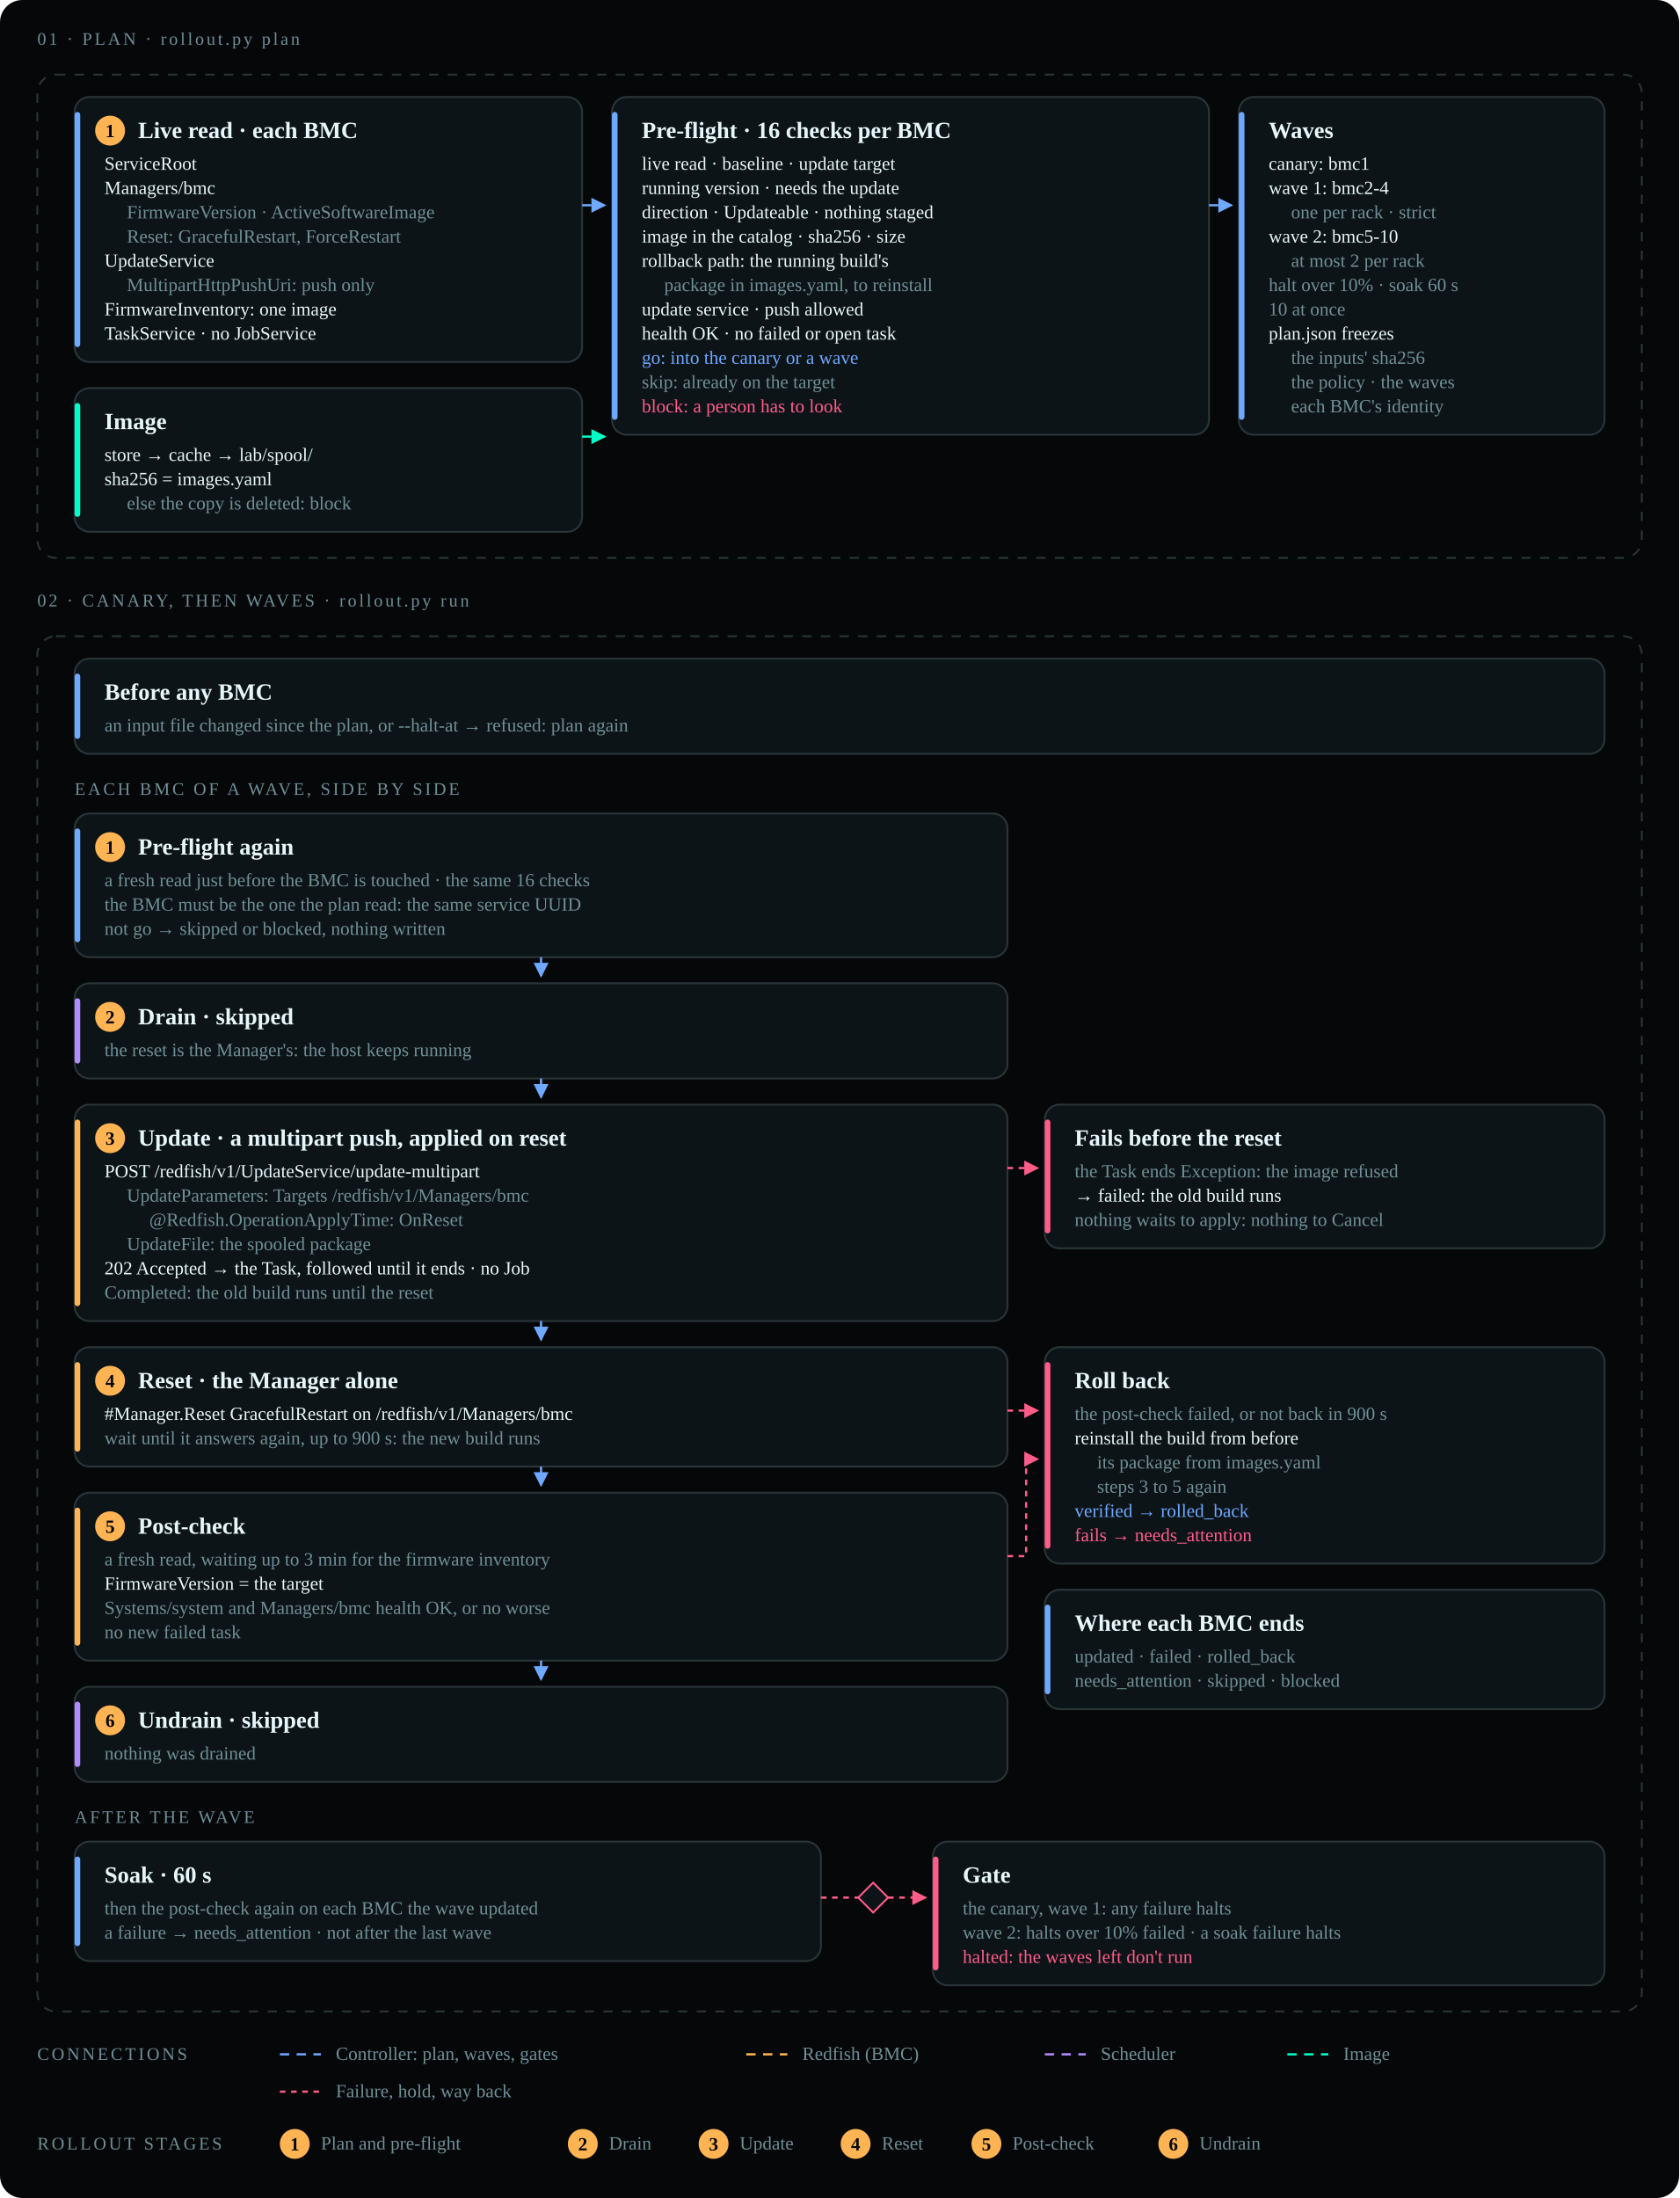
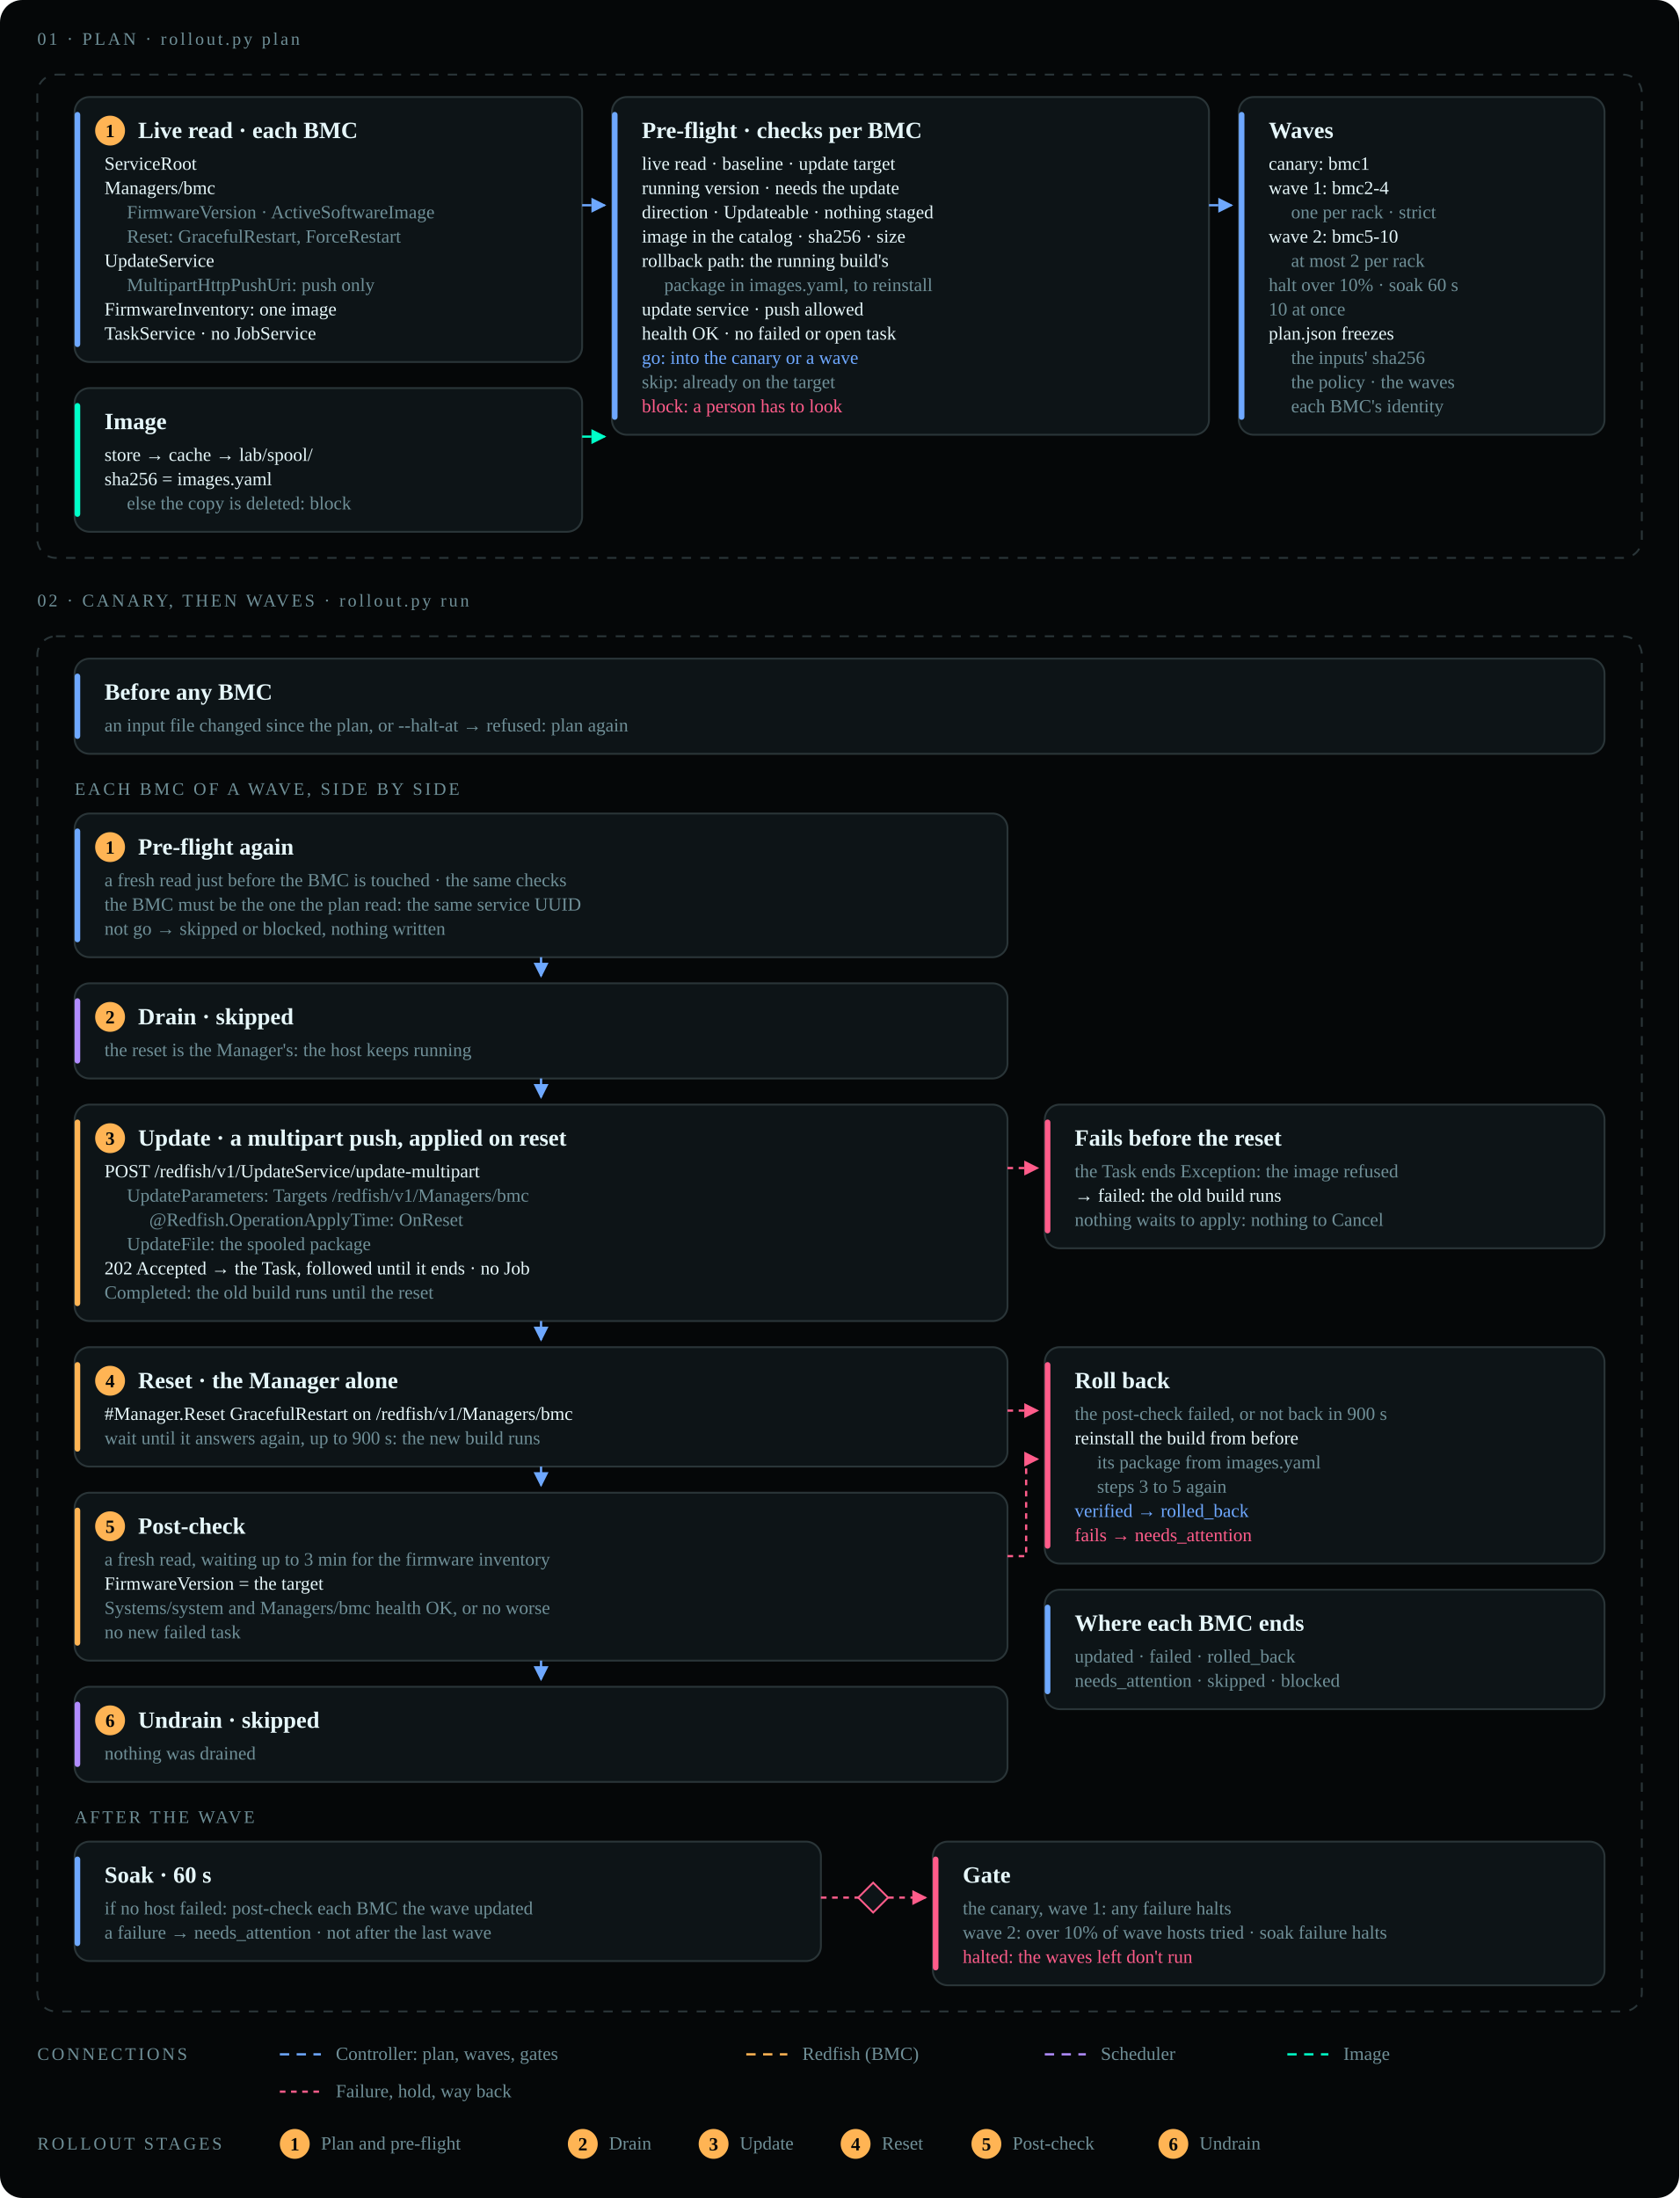
- <svg xmlns="http://www.w3.org/2000/svg" viewBox="0 0 900 1178" role="img" aria-label="The lab's firmware update rollout. 01 Plan, rollout.py plan: each BMC is read live: the service root; the Manager with its firmware version, its active software image and its reset types, GracefulRestart and ForceRestart; the UpdateService, push only to its MultipartHttpPushUri; one image in the firmware inventory; the TaskService, and no JobService. The image comes from the store through the cache into lab/spool, its sha256 checked against images.yaml. Pre-flight makes 16 checks per BMC and decides go, skip when already on the target, or block. The waves: canary bmc1, wave 1 bmc2 to bmc4 one per rack and strict, wave 2 bmc5 to bmc10 at most two per rack; halt over 10%, soak 60 seconds, 10 at once. plan.json freezes the inputs, the policy, the waves and each BMC's identity. 02 Canary, then waves, rollout.py run: a changed input or --halt-at is refused. Each BMC of a wave, side by side: 1 pre-flight again on a fresh read, the same BMC as planned; 2 drain skipped, the Manager's reset leaves the host running; 3 a multipart push with Targets the Manager and OperationApplyTime OnReset, its Task followed until it ends, no Job; 4 Manager.Reset GracefulRestart and a wait of up to 900 seconds, the new build running; 5 post-check: the target version, health OK or no worse, no new failed task; 6 undrain skipped. A Task that ends in Exception fails before the reset: the old build runs and nothing waits to apply. After the reset, a failed post-check or a BMC not back in 900 seconds is rolled back by reinstalling the build from before, steps 3 to 5 again: rolled_back when verified, needs_attention otherwise. After each wave a 60 second soak and the post-check again, then the gate: the canary and wave 1 halt on any failure, wave 2 over 10%.">
+ <svg xmlns="http://www.w3.org/2000/svg" viewBox="0 0 900 1178" role="img" aria-label="The lab's firmware update rollout. 01 Plan, rollout.py plan: each BMC is read live: the service root; the Manager with its firmware version, its active software image and its reset types, GracefulRestart and ForceRestart; the UpdateService, push only to its MultipartHttpPushUri; one image in the firmware inventory; the TaskService, and no JobService. The image comes from the store through the cache into lab/spool, its sha256 checked against images.yaml. Pre-flight checks each BMC and decides go, skip when already on the target, or block. The waves: canary bmc1, wave 1 bmc2 to bmc4 one per rack and strict, wave 2 bmc5 to bmc10 at most two per rack; halt over 10%, soak 60 seconds, 10 at once. plan.json freezes the inputs, the policy, the waves and each BMC's identity. 02 Canary, then waves, rollout.py run: a changed input or --halt-at is refused. Each BMC of a wave, side by side: 1 pre-flight again on a fresh read, the same BMC as planned; 2 drain skipped, the Manager's reset leaves the host running; 3 a multipart push with Targets the Manager and OperationApplyTime OnReset, its Task followed until it ends, no Job; 4 Manager.Reset GracefulRestart and a wait of up to 900 seconds, the new build running; 5 post-check: the target version, health OK or no worse, no new failed task; 6 undrain skipped. A Task that ends in Exception fails before the reset: the old build runs and nothing waits to apply. After the reset, a failed post-check or a BMC not back in 900 seconds is rolled back by reinstalling the build from before, steps 3 to 5 again: rolled_back when verified, needs_attention otherwise. After a wave with no failed host, except the last, a 60 second soak and the post-check again, then the gate: the canary and wave 1 halt on any failure, wave 2 over 10%.">
  <style>
    .lro text { font-family: var(--mono, monospace); }
    .lro .bg { fill: var(--bg-deep, #050708); }
    .lro .box { fill: var(--surface, #0d1417); stroke: var(--line, #2a3538); }
    .lro .box.ghost { fill: none; stroke-dasharray: 4 4; }
    .lro .name { fill: var(--fg, #e6f7fa); font-size: 12.5px; font-weight: 600; }
    .lro .sub { fill: var(--dim, #6f8f97); font-size: 10px; }
    .lro .txt { fill: var(--fg, #e6f7fa); font-size: 10px; }
    .lro .band { fill: var(--dim, #6f8f97); font-size: 9.5px; letter-spacing: .14em; }
    .lro .band.hi { fill: var(--teal, #00ffc8); }
    .lro .lbl { fill: var(--dim, #6f8f97); font-size: 10px; }
    .lro .cut { fill: none; stroke: var(--line, #2a3538); stroke-width: 1; stroke-dasharray: 5 5; }
    .lro .chip { fill: var(--bg-deep, #050708); stroke: var(--line, #2a3538); }
    /* a connection in the colour of what it talks to; the way back is drawn in shorter dashes */
    .lro .edge { fill: none; stroke-width: 1.2; stroke-dasharray: 5 4; }
    .lro .edge.g-back { stroke-dasharray: 3 3; }
    .lro .elabel { fill: var(--fg, #e6f7fa); font-size: 10px; paint-order: stroke; stroke: var(--bg-deep, #050708); stroke-width: 4px; stroke-linejoin: round; }
    .lro .elabel.c-back { fill: #ff5c8a; }
    .lro .gate { fill: var(--surface, #0d1417); stroke: #ff5c8a; }
    .lro .badge circle { fill: var(--amber, #ffb454); }
    .lro .badge text { fill: var(--bg-deep, #050708); font-size: 10px; font-weight: 700; }
    .lro a text { text-decoration: underline; }
    .lro .g-wf { stroke: #6ea8ff; } .lro .bar.g-wf { fill: #6ea8ff; stroke: none; } .lro text.c-wf { fill: #6ea8ff; }
    .lro .g-rf { stroke: #ffb454; } .lro .bar.g-rf { fill: #ffb454; stroke: none; } .lro text.c-rf { fill: #ffb454; }
    .lro .g-sch { stroke: #b18cff; } .lro .bar.g-sch { fill: #b18cff; stroke: none; } .lro text.c-sch { fill: #b18cff; }
    .lro .g-img { stroke: #00ffc8; } .lro .bar.g-img { fill: #00ffc8; stroke: none; } .lro text.c-img { fill: #00ffc8; }
    .lro .g-back { stroke: #ff5c8a; } .lro .bar.g-back { fill: #ff5c8a; stroke: none; } .lro text.c-back { fill: #ff5c8a; }
    .lro .g-ev { stroke: #6f8f97; } .lro .bar.g-ev { fill: #6f8f97; stroke: none; } .lro text.c-ev { fill: #6f8f97; }
    /* motion: a connection's dashes run the way it points */
    @keyframes lro-flow { to { stroke-dashoffset: -18; } }
    .lro .edge { animation: lro-flow 1.2s linear infinite; }
    @media (prefers-reduced-motion: reduce) { .lro .edge { animation: none; } }
  </style>
  <defs>
    <marker id="lro-wf" viewBox="0 0 8 8" refX="7" refY="4" markerWidth="8" markerHeight="8" markerUnits="userSpaceOnUse" orient="auto-start-reverse">
      <path d="M0 0 8 4 0 8z" style="fill: #6ea8ff" />
    </marker>
    <marker id="lro-rf" viewBox="0 0 8 8" refX="7" refY="4" markerWidth="8" markerHeight="8" markerUnits="userSpaceOnUse" orient="auto-start-reverse">
      <path d="M0 0 8 4 0 8z" style="fill: #ffb454" />
    </marker>
    <marker id="lro-sch" viewBox="0 0 8 8" refX="7" refY="4" markerWidth="8" markerHeight="8" markerUnits="userSpaceOnUse" orient="auto-start-reverse">
      <path d="M0 0 8 4 0 8z" style="fill: #b18cff" />
    </marker>
    <marker id="lro-img" viewBox="0 0 8 8" refX="7" refY="4" markerWidth="8" markerHeight="8" markerUnits="userSpaceOnUse" orient="auto-start-reverse">
      <path d="M0 0 8 4 0 8z" style="fill: #00ffc8" />
    </marker>
    <marker id="lro-back" viewBox="0 0 8 8" refX="7" refY="4" markerWidth="8" markerHeight="8" markerUnits="userSpaceOnUse" orient="auto-start-reverse">
      <path d="M0 0 8 4 0 8z" style="fill: #ff5c8a" />
    </marker>
    <marker id="lro-ev" viewBox="0 0 8 8" refX="7" refY="4" markerWidth="8" markerHeight="8" markerUnits="userSpaceOnUse" orient="auto-start-reverse">
      <path d="M0 0 8 4 0 8z" style="fill: #6f8f97" />
    </marker>
  </defs>
  <g class="lro">
    <rect class="bg" x="0" y="0" width="900" height="1178" rx="12" />
    <text class="band" x="20" y="24">01 · PLAN · rollout.py plan</text>
    <rect class="box" x="40" y="52" width="272" height="142" rx="8" />
    <rect class="bar g-wf" x="40" y="60" width="3" height="126" rx="1.5" />
    <g class="badge">
      <circle cx="59" cy="70" r="8" />
      <text x="59" y="73.5" text-anchor="middle">1</text>
    </g>
    <text class="name" x="74" y="74">Live read · each BMC</text>
    <text class="txt" x="56" y="91">ServiceRoot</text>
    <text class="txt" x="56" y="104">Managers/bmc</text>
    <text class="sub" x="68" y="117">FirmwareVersion · ActiveSoftwareImage</text>
    <text class="sub" x="68" y="130">Reset: GracefulRestart, ForceRestart</text>
    <text class="txt" x="56" y="143">UpdateService</text>
    <text class="sub" x="68" y="156">MultipartHttpPushUri: push only</text>
    <text class="txt" x="56" y="169">FirmwareInventory: one image</text>
    <text class="txt" x="56" y="182">TaskService · no JobService</text>
    <rect class="box" x="40" y="208" width="272" height="77" rx="8" />
    <rect class="bar g-img" x="40" y="216" width="3" height="61" rx="1.5" />
    <text class="name" x="56" y="230">Image</text>
    <text class="txt" x="56" y="247">store → cache → lab/spool/</text>
    <text class="txt" x="56" y="260">sha256 = images.yaml</text>
    <text class="sub" x="68" y="273">else the copy is deleted: block</text>
    <rect class="box" x="328" y="52" width="320" height="181" rx="8" />
    <rect class="bar g-wf" x="328" y="60" width="3" height="165" rx="1.5" />
-     <text class="name" x="344" y="74">Pre-flight · 16 checks per BMC</text>
+     <text class="name" x="344" y="74">Pre-flight · checks per BMC</text>
    <text class="txt" x="344" y="91">live read · baseline · update target</text>
    <text class="txt" x="344" y="104">running version · needs the update</text>
    <text class="txt" x="344" y="117">direction · Updateable · nothing staged</text>
    <text class="txt" x="344" y="130">image in the catalog · sha256 · size</text>
    <text class="txt" x="344" y="143">rollback path: the running build's</text>
    <text class="sub" x="356" y="156">package in images.yaml, to reinstall</text>
    <text class="txt" x="344" y="169">update service · push allowed</text>
    <text class="txt" x="344" y="182">health OK · no failed or open task</text>
    <text class="txt c-wf" x="344" y="195">go: into the canary or a wave</text>
    <text class="sub" x="344" y="208">skip: already on the target</text>
    <text class="txt c-back" x="344" y="221">block: a person has to look</text>
    <rect class="box" x="664" y="52" width="196" height="181" rx="8" />
    <rect class="bar g-wf" x="664" y="60" width="3" height="165" rx="1.5" />
    <text class="name" x="680" y="74">Waves</text>
    <text class="txt" x="680" y="91">canary: bmc1</text>
    <text class="txt" x="680" y="104">wave 1: bmc2-4</text>
    <text class="sub" x="692" y="117">one per rack · strict</text>
    <text class="txt" x="680" y="130">wave 2: bmc5-10</text>
    <text class="sub" x="692" y="143">at most 2 per rack</text>
    <text class="sub" x="680" y="156">halt over 10% · soak 60 s</text>
    <text class="sub" x="680" y="169">10 at once</text>
    <text class="txt" x="680" y="182">plan.json freezes</text>
    <text class="sub" x="692" y="195">the inputs' sha256</text>
    <text class="sub" x="692" y="208">the policy · the waves</text>
    <text class="sub" x="692" y="221">each BMC's identity</text>
    <path class="edge g-wf" d="M312 110H324" marker-end="url(#lro-wf)" />
    <path class="edge g-img" d="M312 234H324" marker-end="url(#lro-img)" />
    <path class="edge g-wf" d="M648 110H660" marker-end="url(#lro-wf)" />
    <rect class="cut" x="20" y="40" width="860" height="259" rx="10" />
    <text class="band" x="20" y="325">02 · CANARY, THEN WAVES · rollout.py run</text>
    <rect class="box" x="40" y="353" width="820" height="51" rx="8" />
    <rect class="bar g-wf" x="40" y="361" width="3" height="35" rx="1.5" />
    <text class="name" x="56" y="375">Before any BMC</text>
    <text class="sub" x="56" y="392">an input file changed since the plan, or --halt-at → refused: plan again</text>
    <text class="band" x="40" y="426">EACH BMC OF A WAVE, SIDE BY SIDE</text>
    <rect class="box" x="40" y="436" width="500" height="77" rx="8" />
    <rect class="bar g-wf" x="40" y="444" width="3" height="61" rx="1.5" />
    <g class="badge">
      <circle cx="59" cy="454" r="8" />
      <text x="59" y="457.5" text-anchor="middle">1</text>
    </g>
    <text class="name" x="74" y="458">Pre-flight again</text>
-     <text class="sub" x="56" y="475">a fresh read just before the BMC is touched · the same 16 checks</text>
+     <text class="sub" x="56" y="475">a fresh read just before the BMC is touched · the same checks</text>
    <text class="sub" x="56" y="488">the BMC must be the one the plan read: the same service UUID</text>
    <text class="sub" x="56" y="501">not go → skipped or blocked, nothing written</text>
    <rect class="box" x="40" y="527" width="500" height="51" rx="8" />
    <rect class="bar g-sch" x="40" y="535" width="3" height="35" rx="1.5" />
    <g class="badge">
      <circle cx="59" cy="545" r="8" />
      <text x="59" y="548.5" text-anchor="middle">2</text>
    </g>
    <text class="name" x="74" y="549">Drain · skipped</text>
    <text class="sub" x="56" y="566">the reset is the Manager's: the host keeps running</text>
    <rect class="box" x="40" y="592" width="500" height="116" rx="8" />
    <rect class="bar g-rf" x="40" y="600" width="3" height="100" rx="1.5" />
    <g class="badge">
      <circle cx="59" cy="610" r="8" />
      <text x="59" y="613.5" text-anchor="middle">3</text>
    </g>
    <text class="name" x="74" y="614">Update · a multipart push, applied on reset</text>
    <text class="txt" x="56" y="631">POST /redfish/v1/UpdateService/update-multipart</text>
    <text class="sub" x="68" y="644">UpdateParameters: Targets /redfish/v1/Managers/bmc</text>
    <text class="sub" x="80" y="657">@Redfish.OperationApplyTime: OnReset</text>
    <text class="sub" x="68" y="670">UpdateFile: the spooled package</text>
    <text class="txt" x="56" y="683">202 Accepted → the Task, followed until it ends · no Job</text>
    <text class="sub" x="56" y="696">Completed: the old build runs until the reset</text>
    <rect class="box" x="40" y="722" width="500" height="64" rx="8" />
    <rect class="bar g-rf" x="40" y="730" width="3" height="48" rx="1.5" />
    <g class="badge">
      <circle cx="59" cy="740" r="8" />
      <text x="59" y="743.5" text-anchor="middle">4</text>
    </g>
    <text class="name" x="74" y="744">Reset · the Manager alone</text>
    <text class="txt" x="56" y="761">#Manager.Reset GracefulRestart on /redfish/v1/Managers/bmc</text>
    <text class="sub" x="56" y="774">wait until it answers again, up to 900 s: the new build runs</text>
    <rect class="box" x="40" y="800" width="500" height="90" rx="8" />
    <rect class="bar g-rf" x="40" y="808" width="3" height="74" rx="1.5" />
    <g class="badge">
      <circle cx="59" cy="818" r="8" />
      <text x="59" y="821.5" text-anchor="middle">5</text>
    </g>
    <text class="name" x="74" y="822">Post-check</text>
    <text class="sub" x="56" y="839">a fresh read, waiting up to 3 min for the firmware inventory</text>
    <text class="txt" x="56" y="852">FirmwareVersion = the target</text>
    <text class="sub" x="56" y="865">Systems/system and Managers/bmc health OK, or no worse</text>
    <text class="sub" x="56" y="878">no new failed task</text>
    <rect class="box" x="40" y="904" width="500" height="51" rx="8" />
    <rect class="bar g-sch" x="40" y="912" width="3" height="35" rx="1.5" />
    <g class="badge">
      <circle cx="59" cy="922" r="8" />
      <text x="59" y="925.5" text-anchor="middle">6</text>
    </g>
    <text class="name" x="74" y="926">Undrain · skipped</text>
    <text class="sub" x="56" y="943">nothing was drained</text>
    <path class="edge g-wf" d="M290 513V523" marker-end="url(#lro-wf)" />
    <path class="edge g-wf" d="M290 578V588" marker-end="url(#lro-wf)" />
    <path class="edge g-wf" d="M290 708V718" marker-end="url(#lro-wf)" />
    <path class="edge g-wf" d="M290 786V796" marker-end="url(#lro-wf)" />
    <path class="edge g-wf" d="M290 890V900" marker-end="url(#lro-wf)" />
    <rect class="box" x="560" y="592" width="300" height="77" rx="8" />
    <rect class="bar g-back" x="560" y="600" width="3" height="61" rx="1.5" />
    <text class="name" x="576" y="614">Fails before the reset</text>
    <text class="sub" x="576" y="631">the Task ends Exception: the image refused</text>
    <text class="txt" x="576" y="644">→ failed: the old build runs</text>
    <text class="sub" x="576" y="657">nothing waits to apply: nothing to Cancel</text>
    <rect class="box" x="560" y="722" width="300" height="116" rx="8" />
    <rect class="bar g-back" x="560" y="730" width="3" height="100" rx="1.5" />
    <text class="name" x="576" y="744">Roll back</text>
    <text class="sub" x="576" y="761">the post-check failed, or not back in 900 s</text>
    <text class="txt" x="576" y="774">reinstall the build from before</text>
    <text class="sub" x="588" y="787">its package from images.yaml</text>
    <text class="sub" x="588" y="800">steps 3 to 5 again</text>
    <text class="txt c-wf" x="576" y="813">verified → rolled_back</text>
    <text class="txt c-back" x="576" y="826">fails → needs_attention</text>
    <rect class="box" x="560" y="852" width="300" height="64" rx="8" />
    <rect class="bar g-wf" x="560" y="860" width="3" height="48" rx="1.5" />
    <text class="name" x="576" y="874">Where each BMC ends</text>
    <text class="sub" x="576" y="891">updated · failed · rolled_back</text>
    <text class="sub" x="576" y="904">needs_attention · skipped · blocked</text>
    <path class="edge g-back" d="M540 626H556" marker-end="url(#lro-back)" />
    <path class="edge g-back" d="M540 756H556" marker-end="url(#lro-back)" />
    <path class="edge g-back" d="M540 834H550V782H556" marker-end="url(#lro-back)" />
    <text class="band" x="40" y="977">AFTER THE WAVE</text>
    <rect class="box" x="40" y="987" width="400" height="64" rx="8" />
    <rect class="bar g-wf" x="40" y="995" width="3" height="48" rx="1.5" />
    <text class="name" x="56" y="1009">Soak · 60 s</text>
-     <text class="sub" x="56" y="1026">then the post-check again on each BMC the wave updated</text>
+     <text class="sub" x="56" y="1026">if no host failed: post-check each BMC the wave updated</text>
    <text class="sub" x="56" y="1039">a failure → needs_attention · not after the last wave</text>
    <rect class="box" x="500" y="987" width="360" height="77" rx="8" />
    <rect class="bar g-back" x="500" y="995" width="3" height="61" rx="1.5" />
    <text class="name" x="516" y="1009">Gate</text>
    <text class="sub" x="516" y="1026">the canary, wave 1: any failure halts</text>
-     <text class="sub" x="516" y="1039">wave 2: halts over 10% failed · a soak failure halts</text>
+     <text class="sub" x="516" y="1039">wave 2: over 10% of wave hosts tried · soak failure halts</text>
    <text class="txt c-back" x="516" y="1052">halted: the waves left don't run</text>
    <path class="edge g-back" d="M440 1017H496" marker-end="url(#lro-back)" />
    <path class="gate" d="M468 1009l8 8-8 8-8-8z" />
    <rect class="cut" x="20" y="341" width="860" height="737" rx="10" />
    <text class="band" x="20" y="1104">CONNECTIONS</text>
    <path class="edge g-wf" d="M150 1101H172" />
    <text class="lbl" x="180" y="1104">Controller: plan, waves, gates</text>
    <path class="edge g-rf" d="M400 1101H422" />
    <text class="lbl" x="430" y="1104">Redfish (BMC)</text>
    <path class="edge g-sch" d="M560 1101H582" />
    <text class="lbl" x="590" y="1104">Scheduler</text>
    <path class="edge g-img" d="M690 1101H712" />
    <text class="lbl" x="720" y="1104">Image</text>
    <path class="edge g-back" d="M150 1121H172" />
    <text class="lbl" x="180" y="1124">Failure, hold, way back</text>
    <text class="band" x="20" y="1152">ROLLOUT STAGES</text>
    <g class="badge">
      <circle cx="158" cy="1149" r="8" />
      <text x="158" y="1152.5" text-anchor="middle">1</text>
    </g>
    <text class="lbl" x="172" y="1152">Plan and pre-flight</text>
    <g class="badge">
      <circle cx="312.38" cy="1149" r="8" />
      <text x="312.38" y="1152.5" text-anchor="middle">2</text>
    </g>
    <text class="lbl" x="326.38" y="1152">Drain</text>
    <g class="badge">
      <circle cx="382.48" cy="1149" r="8" />
      <text x="382.48" y="1152.5" text-anchor="middle">3</text>
    </g>
    <text class="lbl" x="396.48" y="1152">Update</text>
    <g class="badge">
      <circle cx="458.6" cy="1149" r="8" />
      <text x="458.6" y="1152.5" text-anchor="middle">4</text>
    </g>
    <text class="lbl" x="472.6" y="1152">Reset</text>
    <g class="badge">
      <circle cx="528.7" cy="1149" r="8" />
      <text x="528.7" y="1152.5" text-anchor="middle">5</text>
    </g>
    <text class="lbl" x="542.7" y="1152">Post-check</text>
    <g class="badge">
      <circle cx="628.9" cy="1149" r="8" />
      <text x="628.9" y="1152.5" text-anchor="middle">6</text>
    </g>
    <text class="lbl" x="642.9" y="1152">Undrain</text>
  </g>
</svg>
